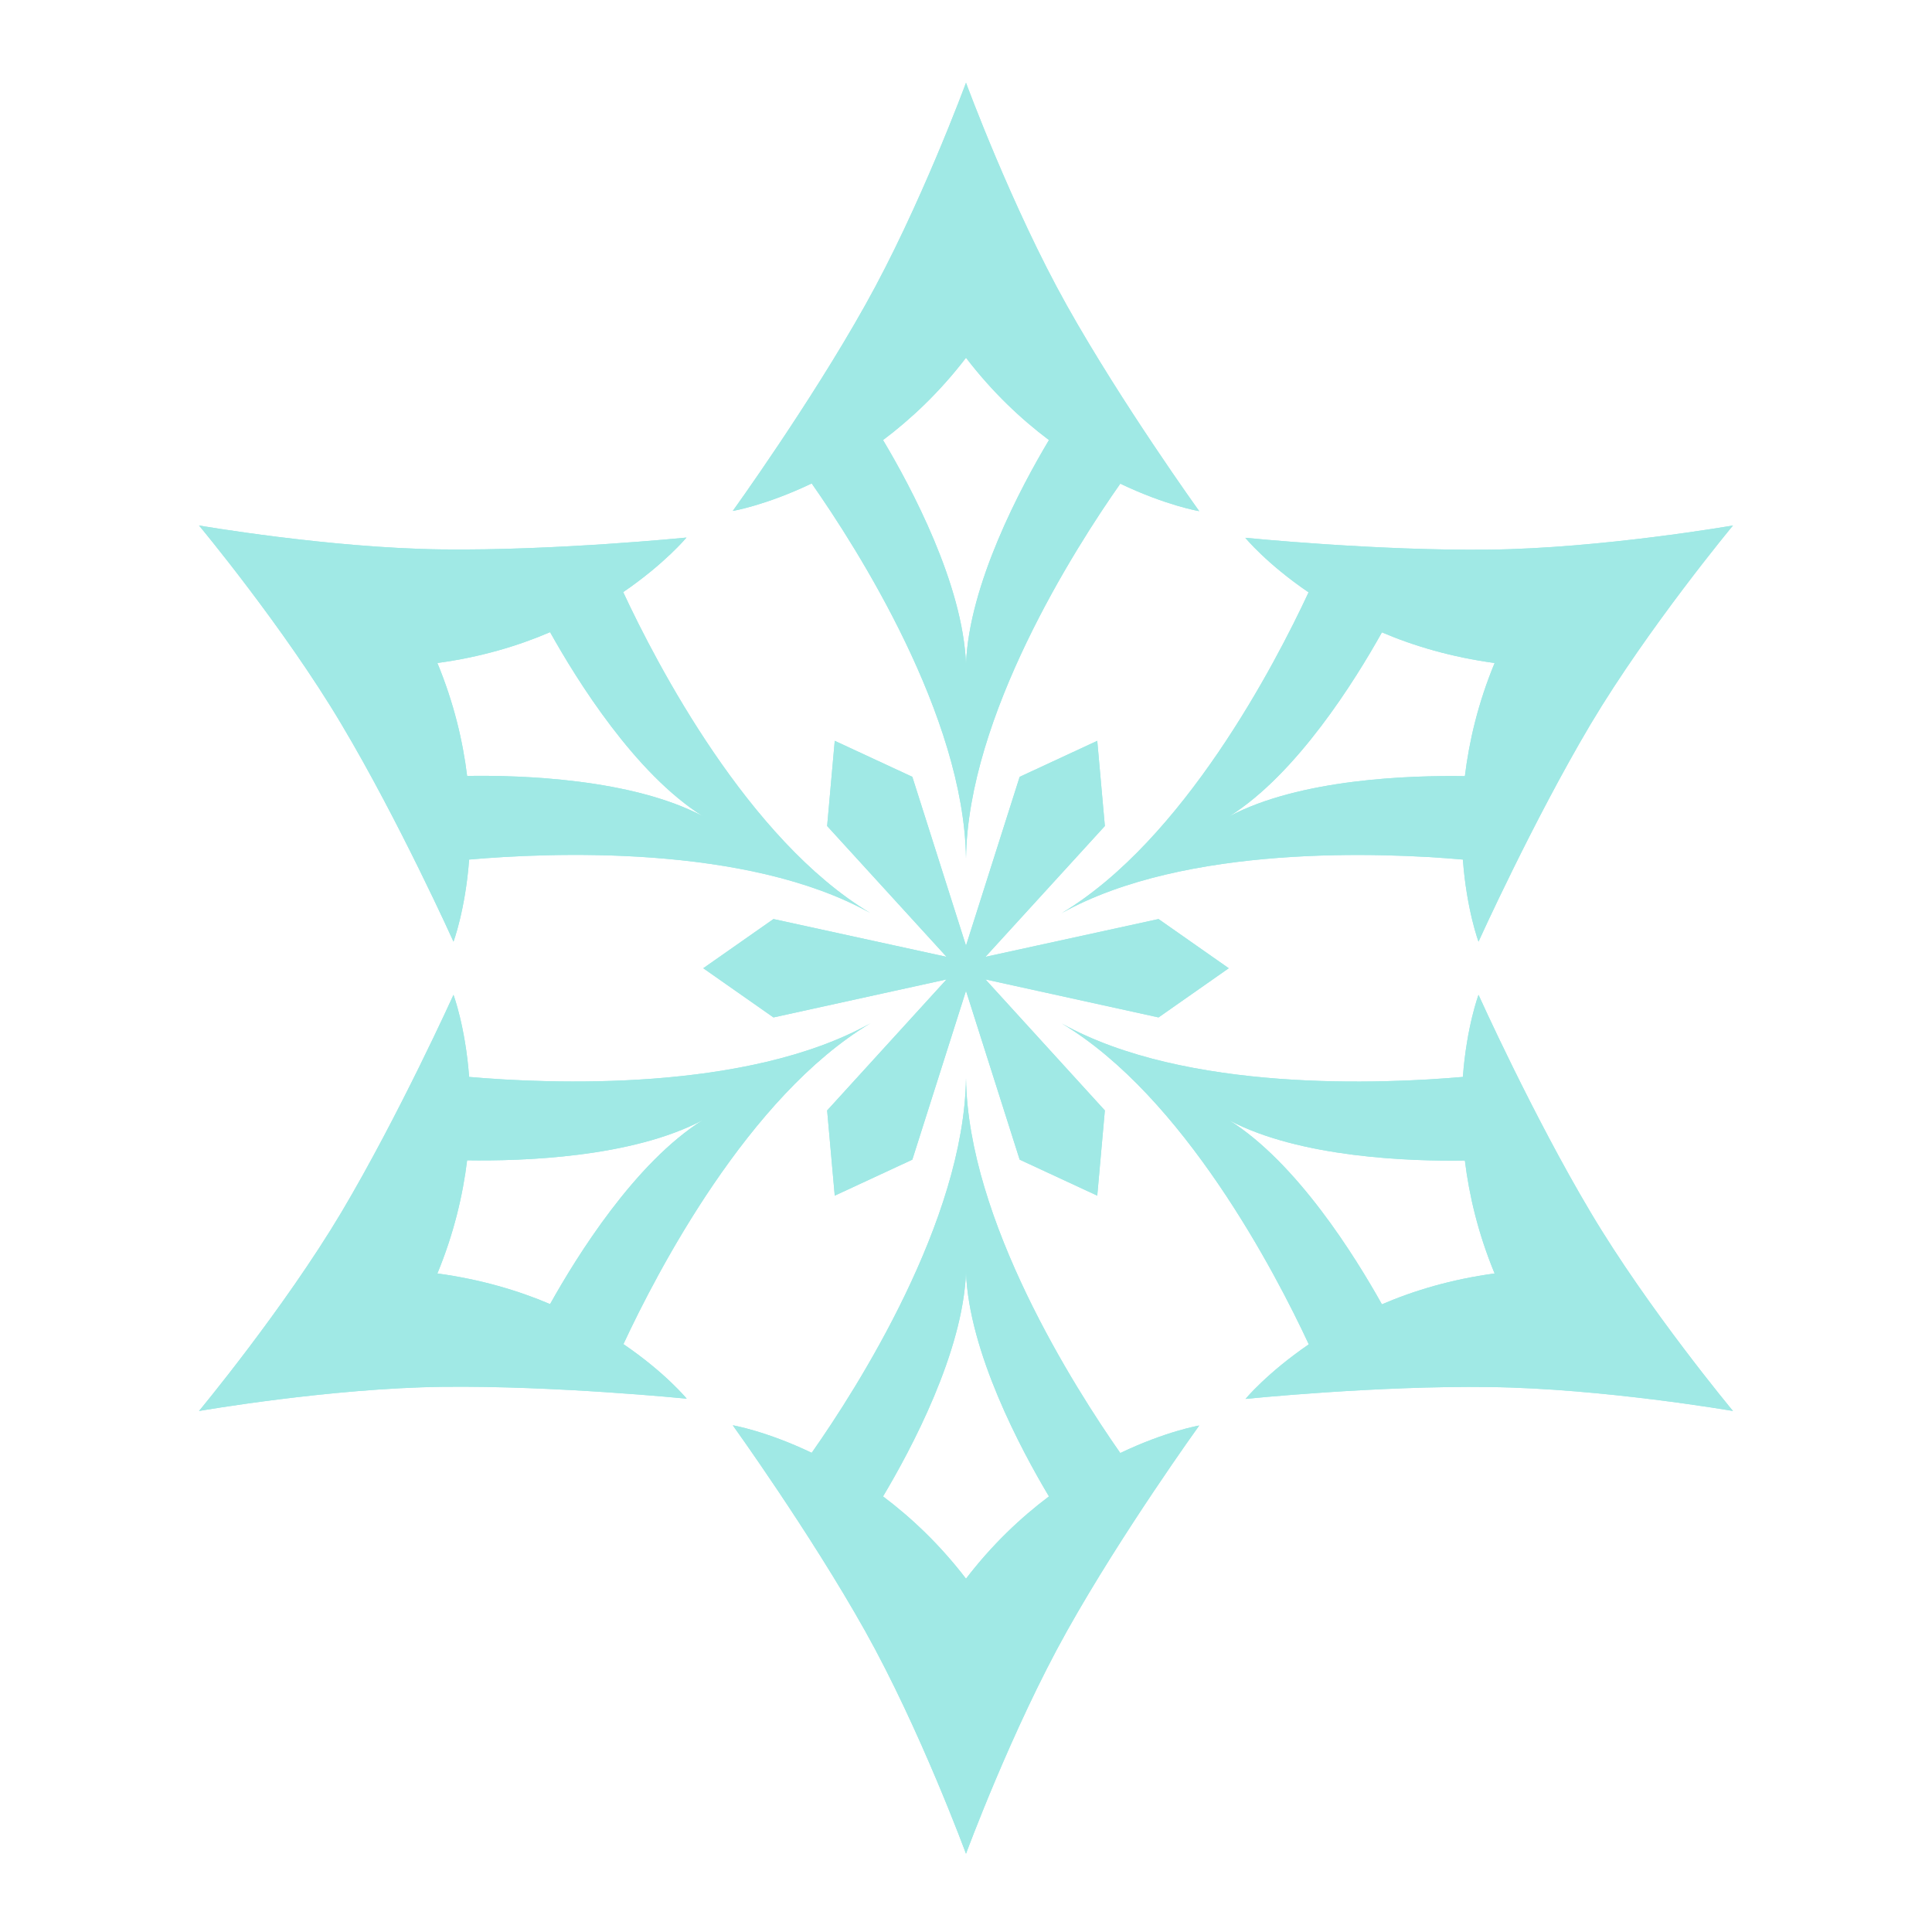
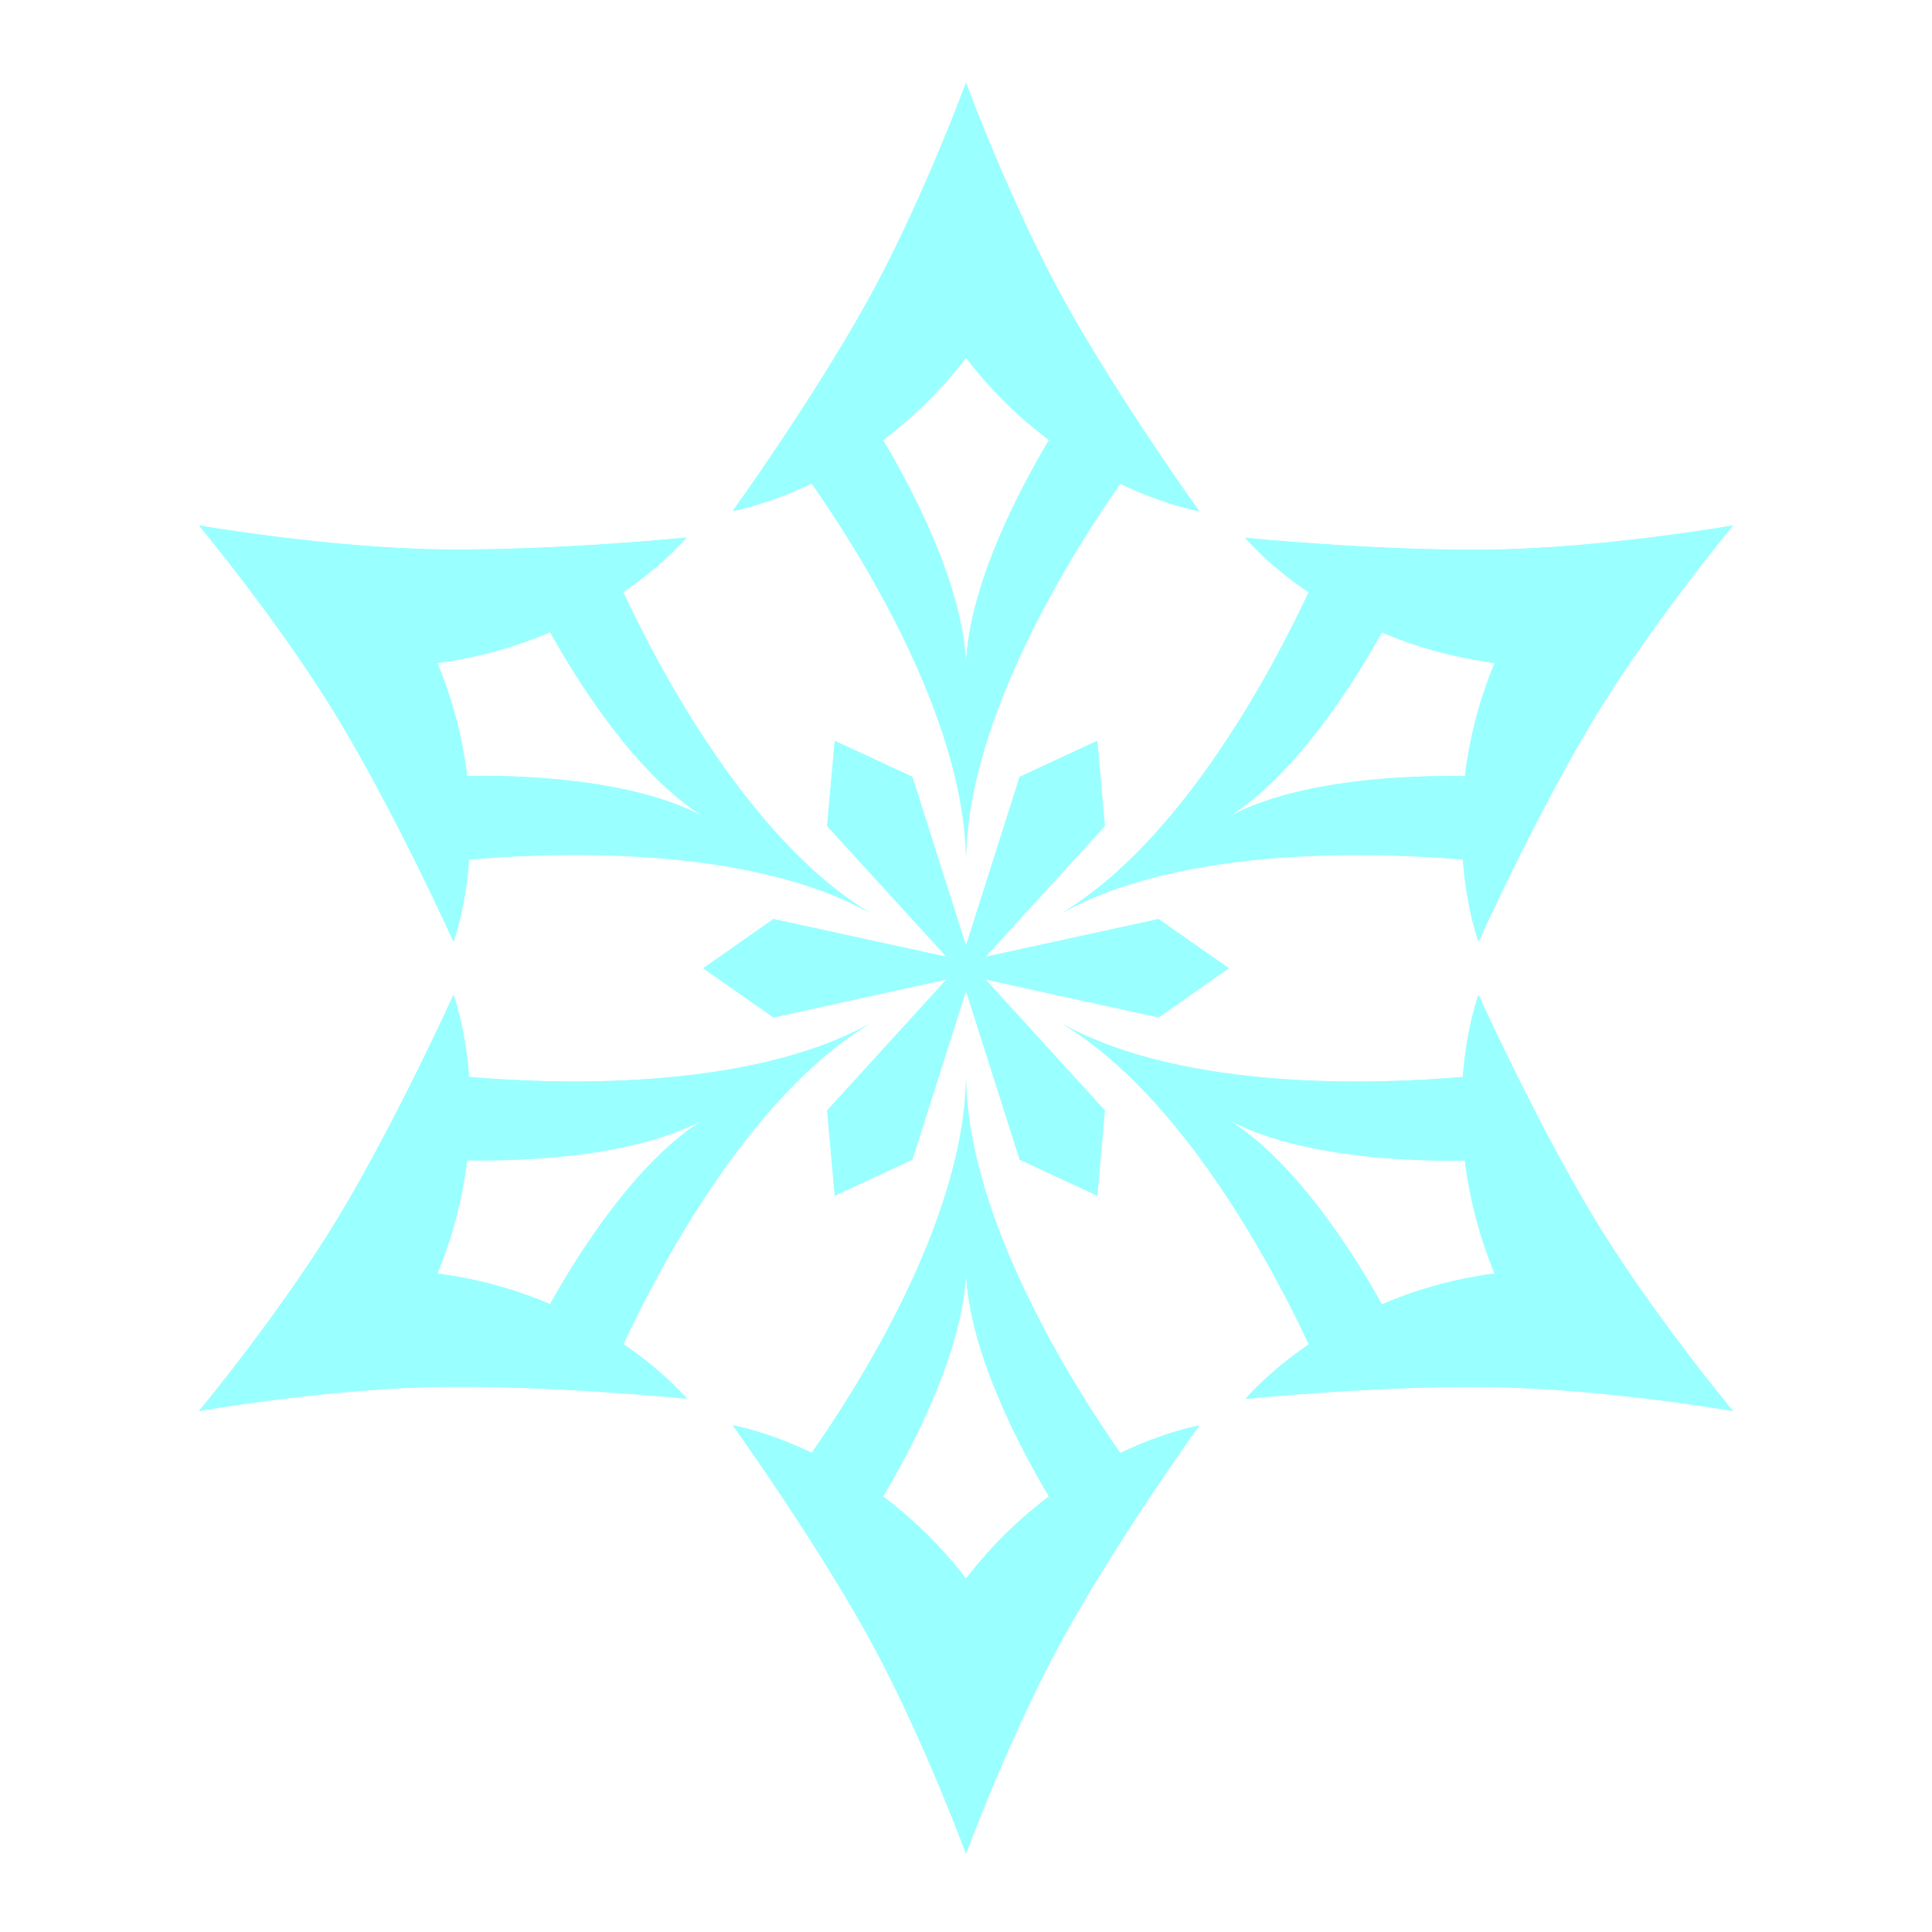
<svg xmlns="http://www.w3.org/2000/svg" version="1.1" id="Layer-1" x="0px" y="0px" viewBox="0 0 864 864" style="enable-background:new 0 0 864 864;" xml:space="preserve">
  <style type="text/css">
- 	.st0{fill:#A0E9E5;}
+ 	.st0{fill:#9affff;}
</style>
  <g>
    <path class="st0" d="M363,216.2c-20.5,9.8-35.3,12.3-35.3,12.3s34.6-48,59.2-92C411.5,92.7,432,37,432,37s20.5,55.7,45.1,99.6   s59.2,92,59.2,92s-14.8-2.5-35.3-12.3c-20.3,28.9-68.1,103.8-69,167.5C431.1,320.1,383.3,245.2,363,216.2z M432,160   c-11.8,15.4-24.6,27.4-37.1,36.8c12.6,21.1,35.8,64.6,37.1,100.3c1.3-35.7,24.5-79.2,37.1-100.3C456.6,187.4,443.8,175.4,432,160z" />
    <path class="st0" d="M363,216.2c-20.5,9.8-35.3,12.3-35.3,12.3s34.6-48,59.2-92C411.5,92.7,432,37,432,37s20.5,55.7,45.1,99.6   s59.2,92,59.2,92s-14.8-2.5-35.3-12.3c-20.3,28.9-68.1,103.8-69,167.5C431.1,320.1,383.3,245.2,363,216.2z M432,160   c-11.8,15.4-24.6,27.4-37.1,36.8c12.6,21.1,35.8,64.6,37.1,100.3c1.3-35.7,24.5-79.2,37.1-100.3C456.6,187.4,443.8,175.4,432,160z" />
  </g>
  <g>
    <polygon class="st0" points="490.7,534.7 456,518.6 432,443.1 408,518.6 373.3,534.7 369.9,496.6 423.3,438 345.9,455 314.5,433    345.9,411 423.3,427.9 369.9,369.4 373.3,331.3 408,347.4 432,422.9 456,347.4 490.7,331.3 494.1,369.4 440.7,427.9 518.1,411    549.5,433 518.1,455 440.7,438 494.1,496.6  " />
    <polygon class="st0" points="490.7,534.7 456,518.6 432,443.1 408,518.6 373.3,534.7 369.9,496.6 423.3,438 345.9,455 314.5,433    345.9,411 423.3,427.9 369.9,369.4 373.3,331.3 408,347.4 432,422.9 456,347.4 490.7,331.3 494.1,369.4 440.7,427.9 518.1,411    549.5,433 518.1,455 440.7,438 494.1,496.6  " />
  </g>
  <g>
    <path class="st0" d="M209.8,384.4c-1.7,22.6-7,36.7-7,36.7s-24.3-53.9-50.1-97.2C127,280.6,89,235,89,235s58.4,10.1,108.8,10.7   s109.2-5.3,109.2-5.3s-9.6,11.6-28.3,24.4c14.9,32,55.9,110.9,110.5,143.5C333.7,377.3,245,381.3,209.8,384.4z M195.6,296.5   c7.4,17.9,11.4,35,13.3,50.5c24.6-0.4,73.8,1.3,105.4,18c-30.3-19-56.3-60.8-68.3-82.3C231.6,288.9,214.8,293.9,195.6,296.5z" />
    <path class="st0" d="M209.8,384.4c-1.7,22.6-7,36.7-7,36.7s-24.3-53.9-50.1-97.2C127,280.6,89,235,89,235s58.4,10.1,108.8,10.7   s109.2-5.3,109.2-5.3s-9.6,11.6-28.3,24.4c14.9,32,55.9,110.9,110.5,143.5C333.7,377.3,245,381.3,209.8,384.4z M195.6,296.5   c7.4,17.9,11.4,35,13.3,50.5c24.6-0.4,73.8,1.3,105.4,18c-30.3-19-56.3-60.8-68.3-82.3C231.6,288.9,214.8,293.9,195.6,296.5z" />
  </g>
  <g>
    <path class="st0" d="M278.8,601.1c18.8,12.8,28.3,24.4,28.3,24.4s-58.9-5.9-109.2-5.3S89,631,89,631s37.9-45.6,63.7-88.9   c25.7-43.3,50.1-97.2,50.1-97.2s5.3,14.1,7,36.7c35.2,3.1,124,7,179.5-24C334.6,490.2,293.7,569.1,278.8,601.1z M195.6,569.5   c19.2,2.6,36.1,7.6,50.4,13.7c12-21.5,38-63.3,68.3-82.3c-31.6,16.8-80.8,18.4-105.4,18C207,534.4,203,551.6,195.6,569.5z" />
    <path class="st0" d="M278.8,601.1c18.8,12.8,28.3,24.4,28.3,24.4s-58.9-5.9-109.2-5.3S89,631,89,631s37.9-45.6,63.7-88.9   c25.7-43.3,50.1-97.2,50.1-97.2s5.3,14.1,7,36.7c35.2,3.1,124,7,179.5-24C334.6,490.2,293.7,569.1,278.8,601.1z M195.6,569.5   c19.2,2.6,36.1,7.6,50.4,13.7c12-21.5,38-63.3,68.3-82.3c-31.6,16.8-80.8,18.4-105.4,18C207,534.4,203,551.6,195.6,569.5z" />
  </g>
  <g>
    <path class="st0" d="M501,649.8c20.5-9.8,35.3-12.3,35.3-12.3s-34.6,48-59.2,92C452.5,773.4,432,829,432,829s-20.5-55.7-45.1-99.6   c-24.6-43.9-59.2-92-59.2-92s14.8,2.5,35.3,12.3c20.3-28.9,68.1-103.8,69-167.5C432.9,545.9,480.7,620.8,501,649.8z M432,706   c11.8-15.4,24.6-27.4,37.1-36.8c-12.6-21.1-35.8-64.6-37.1-100.3c-1.3,35.7-24.5,79.2-37.1,100.3C407.4,678.6,420.2,690.6,432,706z   " />
    <path class="st0" d="M501,649.8c20.5-9.8,35.3-12.3,35.3-12.3s-34.6,48-59.2,92C452.5,773.4,432,829,432,829s-20.5-55.7-45.1-99.6   c-24.6-43.9-59.2-92-59.2-92s14.8,2.5,35.3,12.3c20.3-28.9,68.1-103.8,69-167.5C432.9,545.9,480.7,620.8,501,649.8z M432,706   c11.8-15.4,24.6-27.4,37.1-36.8c-12.6-21.1-35.8-64.6-37.1-100.3c-1.3,35.7-24.5,79.2-37.1,100.3C407.4,678.6,420.2,690.6,432,706z   " />
  </g>
  <g>
    <path class="st0" d="M654.2,481.6c1.7-22.6,7-36.7,7-36.7s24.3,53.9,50.1,97.2C737,585.4,775,631,775,631s-58.4-10.1-108.8-10.7   c-50.4-0.7-109.2,5.3-109.2,5.3s9.6-11.6,28.3-24.4c-14.9-32-55.9-110.9-110.5-143.5C530.3,488.7,619,484.7,654.2,481.6z    M668.4,569.5c-7.4-17.9-11.4-35-13.3-50.5c-24.6,0.4-73.8-1.3-105.4-18c30.3,19,56.3,60.8,68.3,82.3   C632.4,577.1,649.2,572.1,668.4,569.5z" />
    <path class="st0" d="M654.2,481.6c1.7-22.6,7-36.7,7-36.7s24.3,53.9,50.1,97.2C737,585.4,775,631,775,631s-58.4-10.1-108.8-10.7   c-50.4-0.7-109.2,5.3-109.2,5.3s9.6-11.6,28.3-24.4c-14.9-32-55.9-110.9-110.5-143.5C530.3,488.7,619,484.7,654.2,481.6z    M668.4,569.5c-7.4-17.9-11.4-35-13.3-50.5c-24.6,0.4-73.8-1.3-105.4-18c30.3,19,56.3,60.8,68.3,82.3   C632.4,577.1,649.2,572.1,668.4,569.5z" />
  </g>
  <g>
    <path class="st0" d="M585.2,264.9c-18.8-12.8-28.3-24.4-28.3-24.4s58.9,5.9,109.2,5.3S775,235,775,235s-37.9,45.6-63.7,88.9   c-25.7,43.3-50.1,97.2-50.1,97.2s-5.3-14.1-7-36.7c-35.2-3.1-124-7-179.5,24C529.4,375.7,570.3,296.9,585.2,264.9z M668.4,296.5   c-19.2-2.6-36.1-7.6-50.4-13.7c-12,21.5-38,63.3-68.3,82.3c31.6-16.8,80.8-18.4,105.4-18C657,331.5,661,314.4,668.4,296.5z" />
    <path class="st0" d="M585.2,264.9c-18.8-12.8-28.3-24.4-28.3-24.4s58.9,5.9,109.2,5.3S775,235,775,235s-37.9,45.6-63.7,88.9   c-25.7,43.3-50.1,97.2-50.1,97.2s-5.3-14.1-7-36.7c-35.2-3.1-124-7-179.5,24C529.4,375.7,570.3,296.9,585.2,264.9z M668.4,296.5   c-19.2-2.6-36.1-7.6-50.4-13.7c-12,21.5-38,63.3-68.3,82.3c31.6-16.8,80.8-18.4,105.4-18C657,331.5,661,314.4,668.4,296.5z" />
  </g>
</svg>
